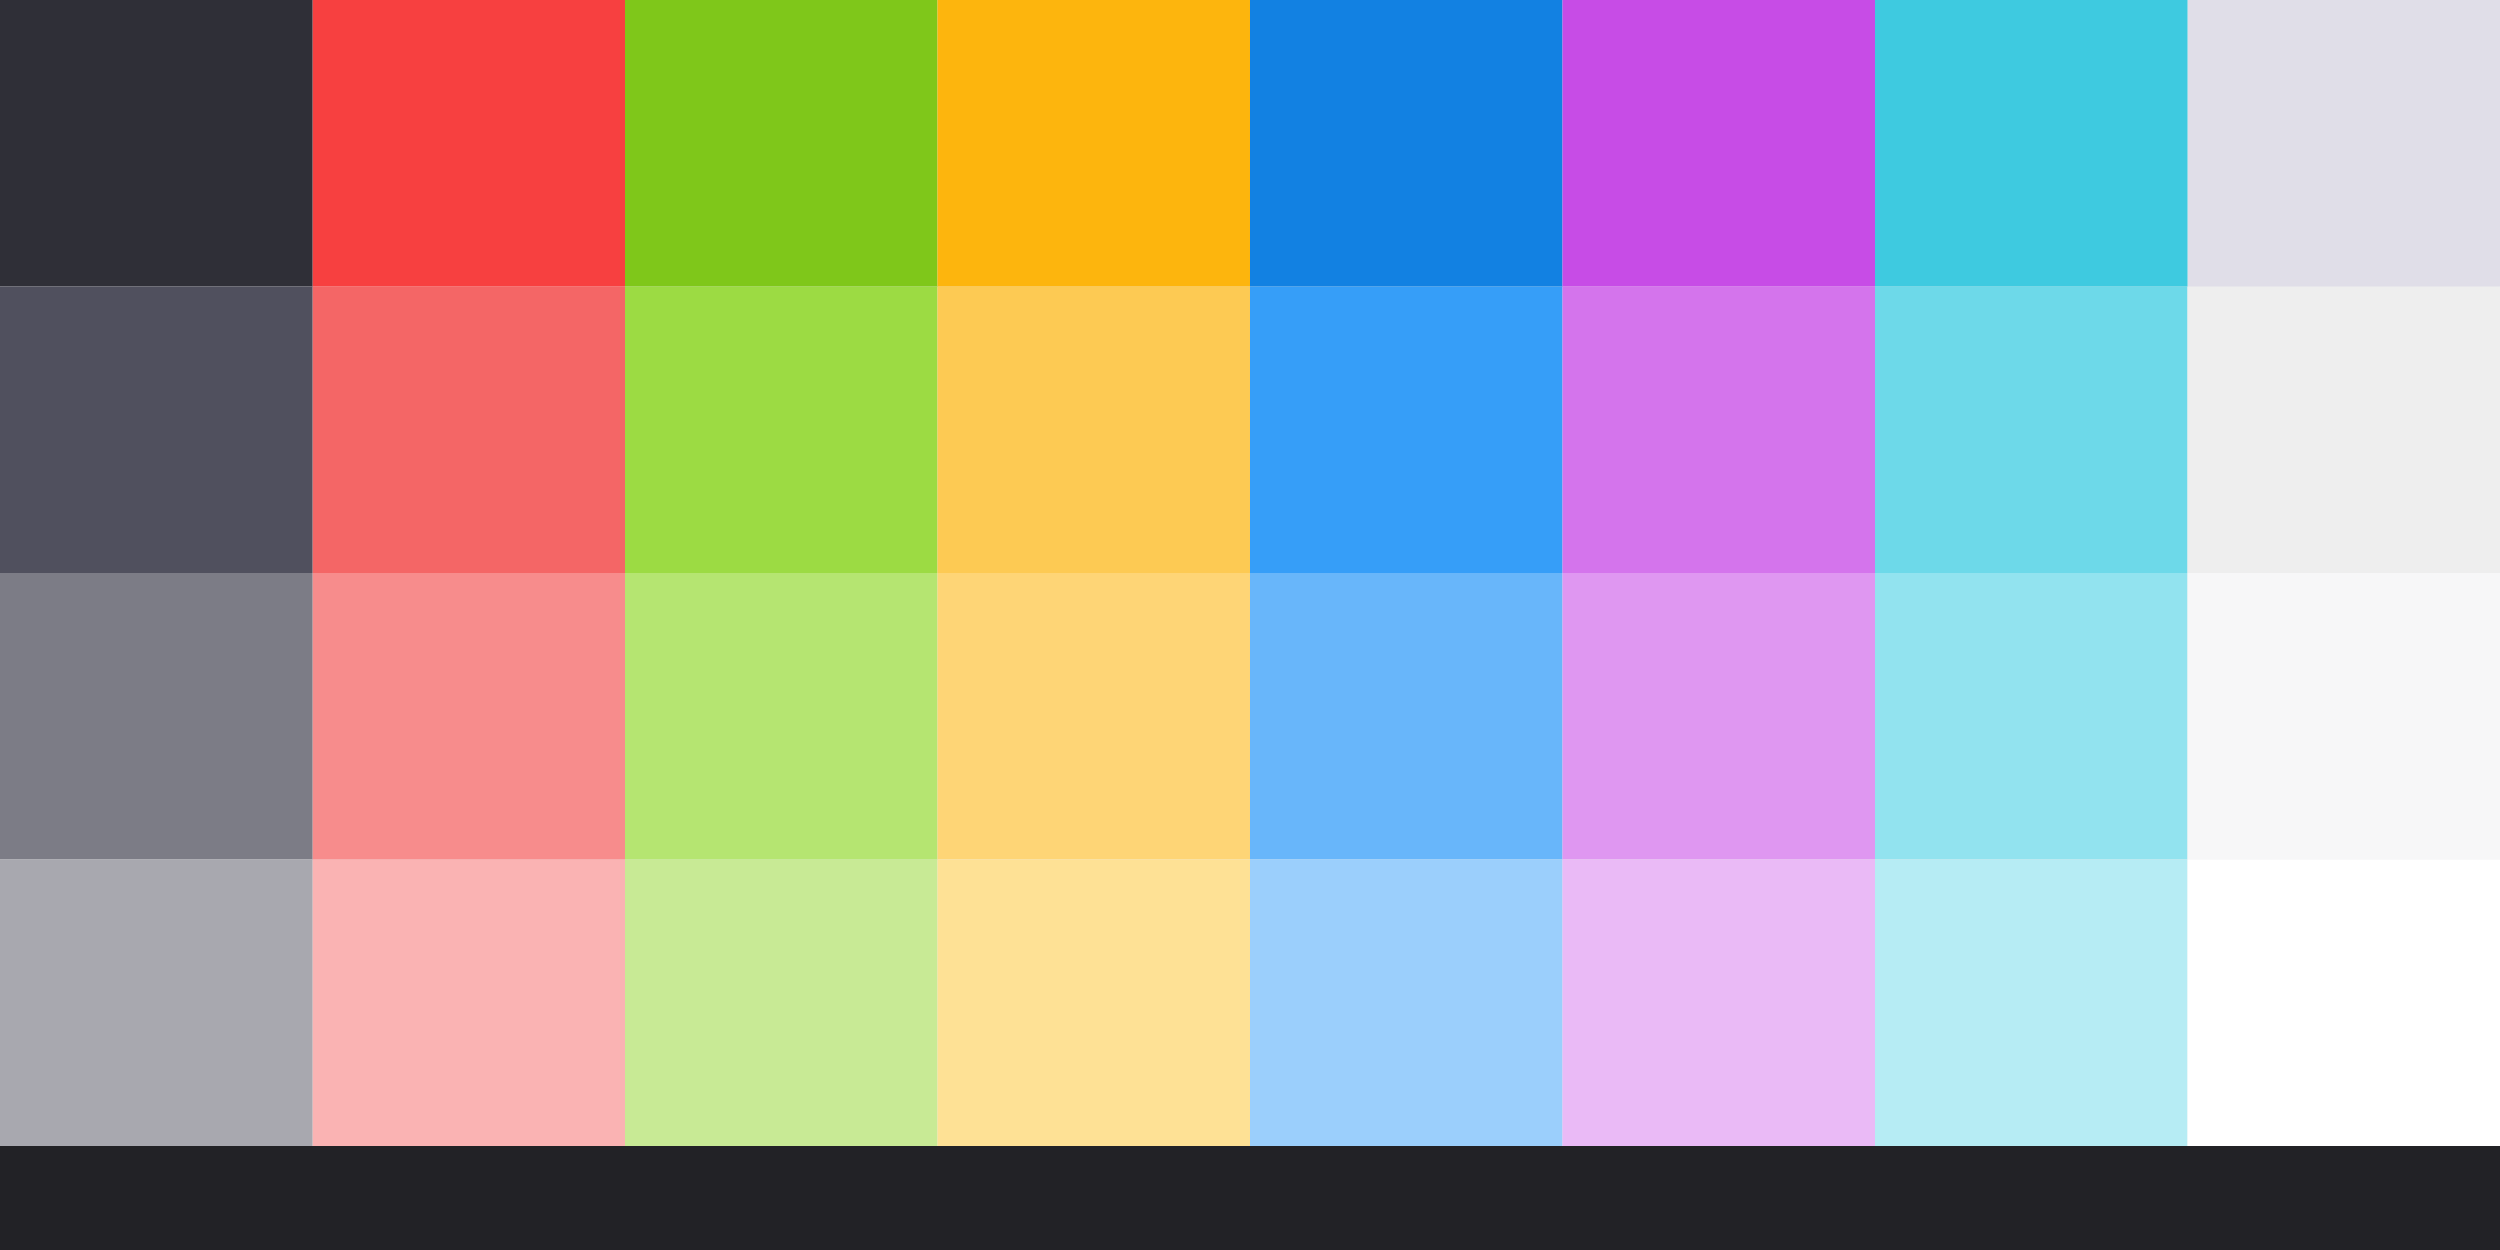
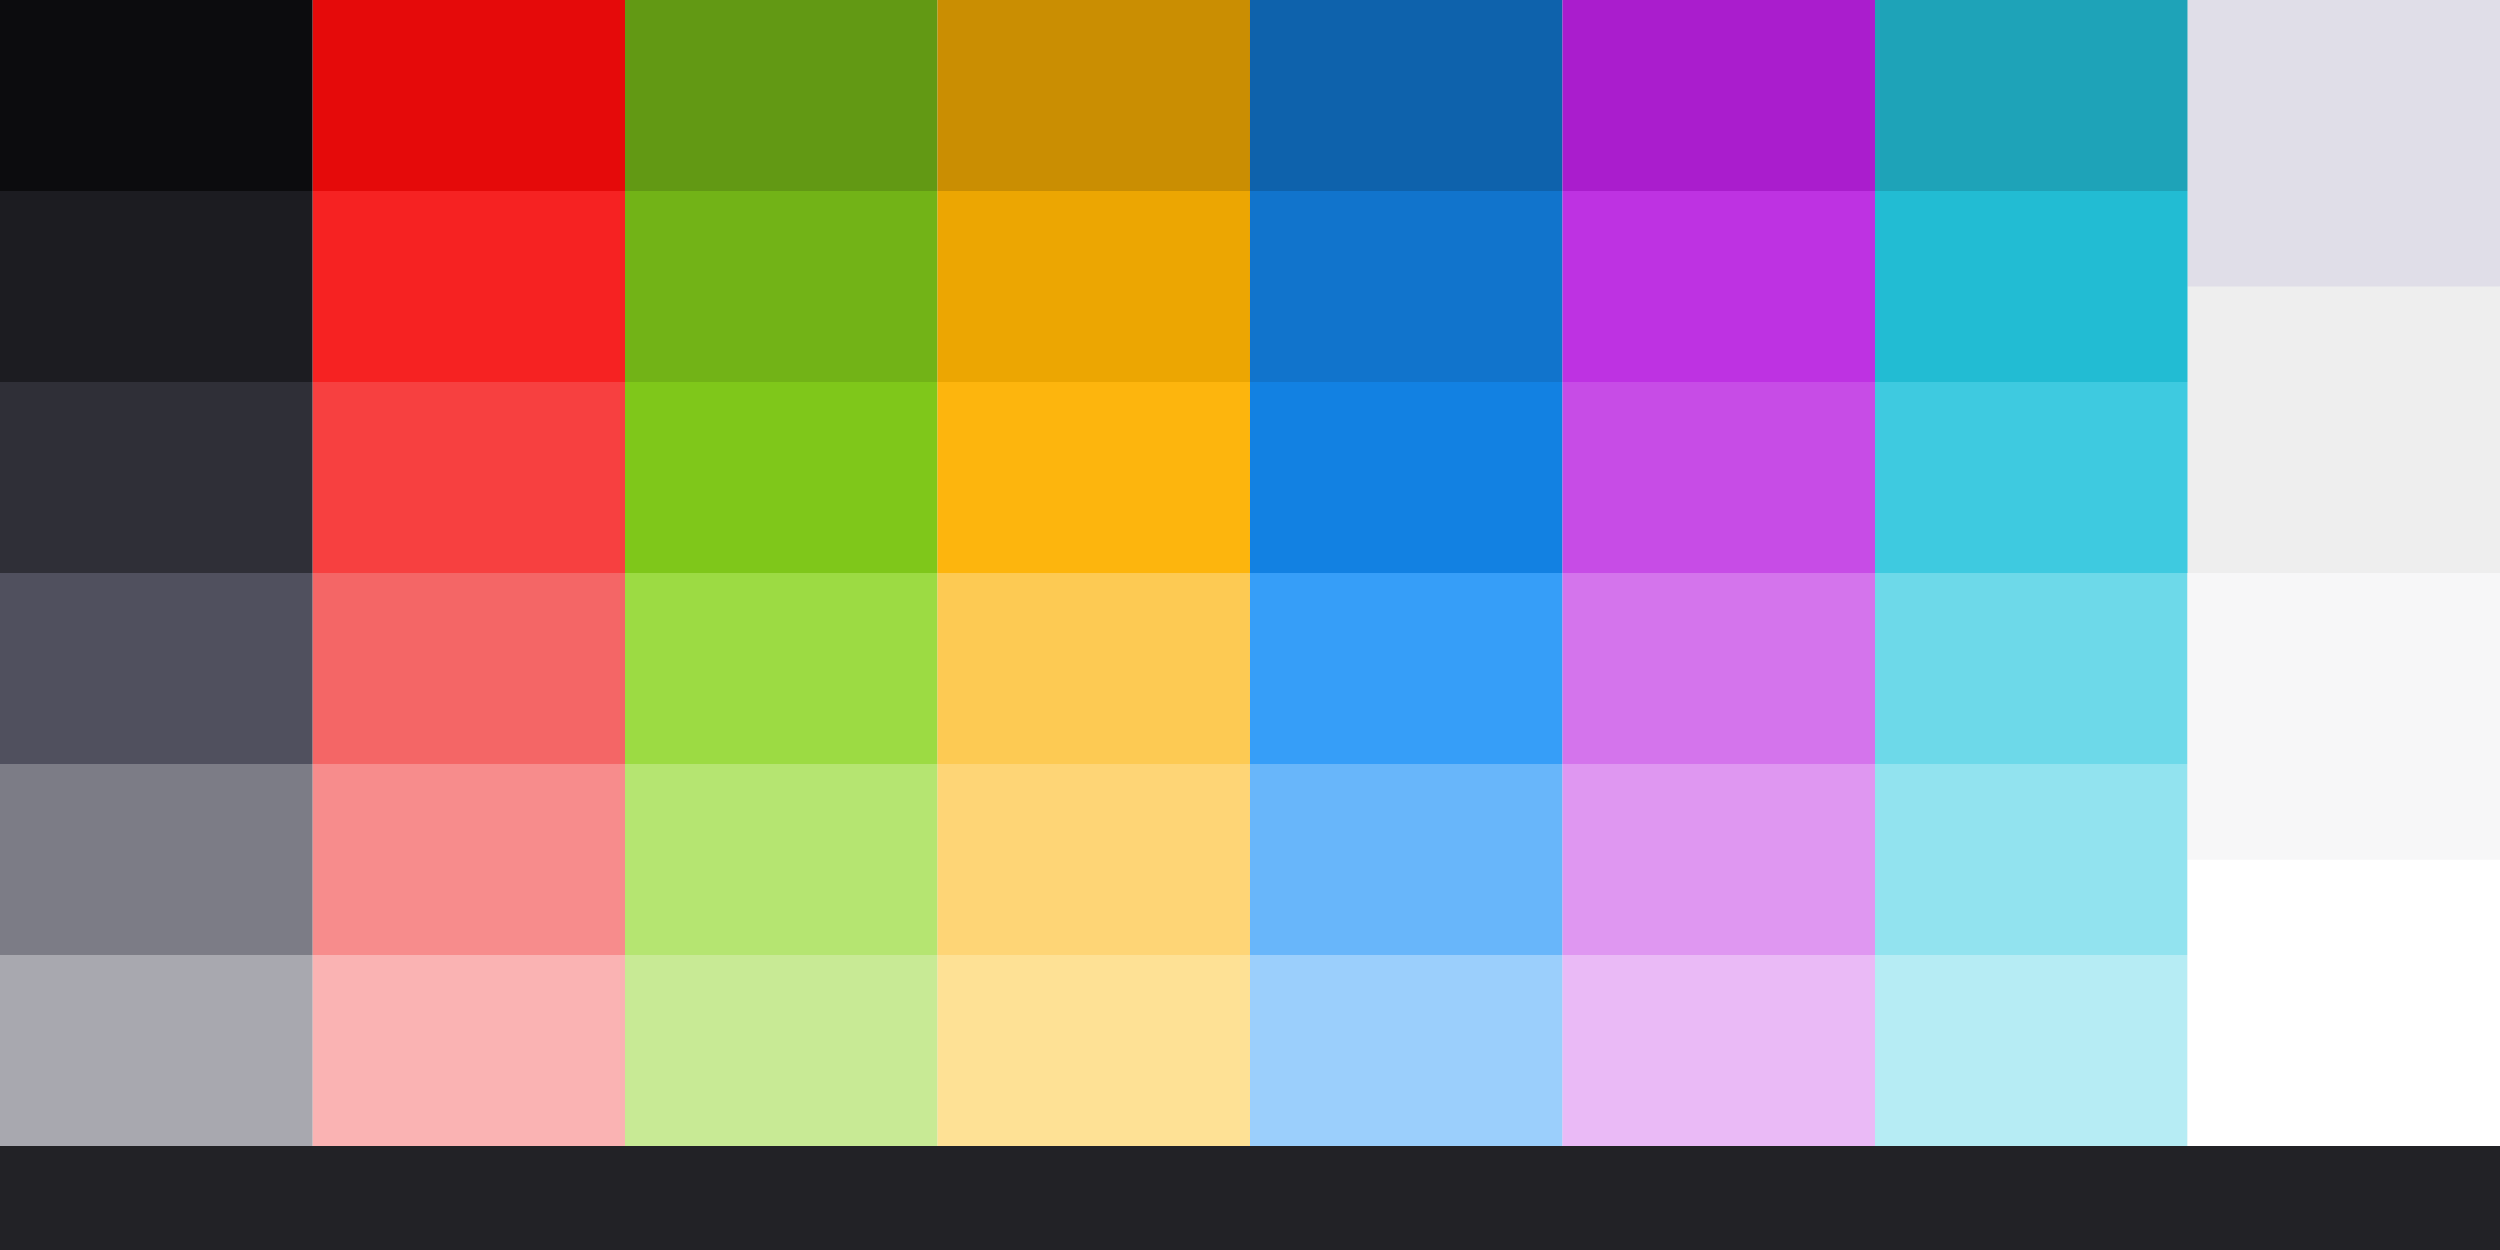
<svg xmlns="http://www.w3.org/2000/svg" width="1280" height="640" viewBox="0 0 338.667 169.333" version="1.1" id="svg1" xml:space="preserve">
  <defs id="defs1">
    <rect x="50.45" y="54.054" width="785.584" height="279.279" id="rect21" />
  </defs>
  <g id="layer1">
    <rect style="opacity:1;fill:#222226;fill-opacity:1;stroke:none;stroke-width:0" id="rect20" width="338.667" height="14.089" x="-338.667" y="-169.333" transform="scale(-1)" />
    <text xml:space="preserve" style="font-style:normal;font-variant:normal;font-weight:normal;font-stretch:normal;font-size:14.031px;line-height:1.3;font-family:CommitMono;-inkscape-font-specification:CommitMono;letter-spacing:0px;writing-mode:lr-tb;direction:ltr;fill:#000000;fill-opacity:1;stroke:none;stroke-width:0" x="358.61" y="65.951" id="text42">
      <tspan style="font-style:normal;font-variant:normal;font-weight:normal;font-stretch:normal;font-family:CommitMono;-inkscape-font-specification:CommitMono;letter-spacing:0px;word-spacing:-1.058px;fill:#000000;fill-opacity:1;stroke-width:0" x="358.61" y="65.951" id="tspan42" />
    </text>
-     <rect style="fill:#f46666;fill-opacity:1;stroke:none;stroke-width:0" id="rect5-7" width="42.333" height="38.811" x="42.333" y="38.811" />
-     <rect style="fill:#9cdb43;fill-opacity:1;stroke:none;stroke-width:0" id="rect6-5" width="42.333" height="38.811" x="84.667" y="38.811" />
-     <rect style="fill:#fdca53;fill-opacity:1;stroke:none;stroke-width:0" id="rect7-9" width="42.333" height="38.811" x="127" y="38.811" />
-     <rect style="fill:#369ef8;fill-opacity:1;stroke:none;stroke-width:0" id="rect8-2" width="42.333" height="38.811" x="169.333" y="38.811" />
-     <rect style="fill:#d474ec;fill-opacity:1;stroke:none;stroke-width:0" id="rect9-2" width="42.333" height="38.811" x="211.667" y="38.811" />
-     <rect style="fill:#6dd9e9;fill-opacity:1;stroke:none;stroke-width:0" id="rect10-8" width="42.333" height="38.811" x="254" y="38.811" />
+     <rect style="fill:#f46666;fill-opacity:1;stroke:none;stroke-width:0" id="rect5-7" width="42.333" height="25.874" x="42.333" y="77.622" />
+     <rect style="fill:#9cdb43;fill-opacity:1;stroke:none;stroke-width:0" id="rect6-5" width="42.333" height="25.874" x="84.667" y="77.622" />
+     <rect style="fill:#fdca53;fill-opacity:1;stroke:none;stroke-width:0" id="rect7-9" width="42.333" height="25.874" x="127" y="77.622" />
+     <rect style="fill:#369ef8;fill-opacity:1;stroke:none;stroke-width:0" id="rect8-2" width="42.333" height="25.874" x="169.333" y="77.622" />
+     <rect style="fill:#d474ec;fill-opacity:1;stroke:none;stroke-width:0" id="rect9-2" width="42.333" height="25.874" x="211.667" y="77.622" />
+     <rect style="fill:#6dd9e9;fill-opacity:1;stroke:none;stroke-width:0" id="rect10-8" width="42.333" height="25.874" x="254" y="77.622" />
    <rect style="fill:#eeeeee;fill-opacity:1;stroke:none;stroke-width:0" id="rect11" width="42.333" height="38.811" x="296.333" y="38.811" />
    <rect style="fill:#e0dee8;fill-opacity:1;stroke:none;stroke-width:0" id="rect11-1-9" width="42.333" height="38.811" x="296.333" y="2.3841858e-06" />
-     <rect style="fill:#f74040;fill-opacity:1;stroke:none;stroke-width:0" id="rect13-7" width="42.333" height="38.811" x="42.333" y="2.3841858e-06" />
-     <rect style="fill:#7fc71a;fill-opacity:1;stroke:none;stroke-width:0" id="rect14-3" width="42.333" height="38.811" x="84.667" y="2.3841858e-06" />
-     <rect style="fill:#fdb50d;fill-opacity:1;stroke:none;stroke-width:0" id="rect15-6" width="42.333" height="38.811" x="127" y="2.3841858e-06" />
-     <rect style="fill:#1281e2;fill-opacity:1;stroke:none;stroke-width:0" id="rect16-1" width="42.333" height="38.811" x="169.333" y="2.3841858e-06" />
-     <rect style="fill:#c74ce6;fill-opacity:1;stroke:none;stroke-width:0" id="rect17-2" width="42.333" height="38.811" x="211.667" y="2.3841858e-06" />
-     <rect style="fill:#3ecae0;fill-opacity:1;stroke:none;stroke-width:0" id="rect18-9" width="42.333" height="38.811" x="254" y="2.3841858e-06" />
-     <rect style="fill:#2f2f37;fill-opacity:1;stroke:none;stroke-width:0" id="rect12-31" width="42.333" height="38.811" x="-42.333" y="-38.811" transform="scale(-1)" />
-     <rect style="fill:#50505e;fill-opacity:1;stroke:none;stroke-width:0" id="rect12-3" width="42.333" height="38.811" x="-42.333" y="-77.622" transform="scale(-1)" />
-     <rect style="fill:#fab3b3;fill-opacity:1;stroke:none;stroke-width:0" id="rect7" width="42.333" height="38.811" x="42.333" y="116.433" />
-     <rect style="fill:#c8ea95;fill-opacity:1;stroke:none;stroke-width:0" id="rect8" width="42.333" height="38.811" x="84.667" y="116.433" />
-     <rect style="fill:#f78c8c;fill-opacity:1;stroke:none;stroke-width:0" id="rect16" width="42.333" height="38.811" x="42.333" y="77.622" />
-     <rect style="fill:#b5e571;fill-opacity:1;stroke:none;stroke-width:0" id="rect17" width="42.333" height="38.811" x="84.667" y="77.622" />
-     <rect style="fill:#7c7c86;fill-opacity:1;stroke:none;stroke-width:0" id="rect24" width="42.333" height="38.811" x="-42.333" y="-116.433" transform="scale(-1)" />
-     <rect style="fill:#a8a8af;fill-opacity:1;stroke:none;stroke-width:0" id="rect25" width="42.333" height="38.811" x="-42.333" y="-155.244" transform="scale(-1)" />
-     <rect style="fill:#fed576;fill-opacity:1;stroke:none;stroke-width:0" id="rect26" width="42.333" height="38.811" x="127" y="77.622" />
-     <rect style="fill:#fee195;fill-opacity:1;stroke:none;stroke-width:0" id="rect27" width="42.333" height="38.811" x="127" y="116.433" />
-     <rect style="fill:#68b6fa;fill-opacity:1;stroke:none;stroke-width:0" id="rect28" width="42.333" height="38.811" x="169.333" y="77.622" />
-     <rect style="fill:#9bcffc;fill-opacity:1;stroke:none;stroke-width:0" id="rect29" width="42.333" height="38.811" x="169.333" y="116.433" />
-     <rect style="fill:#df97f1;fill-opacity:1;stroke:none;stroke-width:0" id="rect30" width="42.333" height="38.811" x="211.667" y="77.622" />
-     <rect style="fill:#eabaf6;fill-opacity:1;stroke:none;stroke-width:0" id="rect31" width="42.333" height="38.811" x="211.667" y="116.433" />
-     <rect style="fill:#92e3ef;fill-opacity:1;stroke:none;stroke-width:0" id="rect32" width="42.333" height="38.811" x="254" y="77.622" />
-     <rect style="fill:#b6ecf4;fill-opacity:1;stroke:none;stroke-width:0" id="rect33" width="42.333" height="38.811" x="254" y="116.433" />
+     <rect style="fill:#f74040;fill-opacity:1;stroke:none;stroke-width:0" id="rect13-7" width="42.333" height="25.874" x="42.333" y="51.748" />
+     <rect style="fill:#f62222;fill-opacity:1;stroke:none;stroke-width:0" id="rect13-7-3" width="42.333" height="25.874" x="42.333" y="25.874" />
+     <rect style="fill:#e50a0a;fill-opacity:1;stroke:none;stroke-width:0" id="rect13-7-3-6" width="42.333" height="25.874" x="42.333" y="1.0909896e-07" />
+     <rect style="fill:#7fc71a;fill-opacity:1;stroke:none;stroke-width:0" id="rect14-3" width="42.333" height="25.874" x="84.667" y="51.748" />
+     <rect style="fill:#72b317;fill-opacity:1;stroke:none;stroke-width:0" id="rect14-3-2" width="42.333" height="25.874" x="84.667" y="25.874" />
+     <rect style="fill:#629914;fill-opacity:1;stroke:none;stroke-width:0" id="rect14-3-2-5" width="42.333" height="25.874" x="84.667" y="1.0909896e-07" />
+     <rect style="fill:#fdb50d;fill-opacity:1;stroke:none;stroke-width:0" id="rect15-6" width="42.333" height="25.874" x="127" y="51.748" />
+     <rect style="fill:#eca602;fill-opacity:1;stroke:none;stroke-width:0" id="rect15-6-2" width="42.333" height="25.874" x="127" y="25.874" />
+     <rect style="fill:#ca8e02;fill-opacity:1;stroke:none;stroke-width:0" id="rect15-6-2-4" width="42.333" height="25.874" x="127" y="1.0909896e-07" />
+     <rect style="fill:#1281e2;fill-opacity:1;stroke:none;stroke-width:0" id="rect16-1" width="42.333" height="25.874" x="169.333" y="51.748" />
+     <rect style="fill:#1174cc;fill-opacity:1;stroke:none;stroke-width:0" id="rect16-1-0" width="42.333" height="25.874" x="169.333" y="25.874" />
+     <rect style="fill:#0e62ac;fill-opacity:1;stroke:none;stroke-width:0" id="rect16-1-0-6" width="42.333" height="25.874" x="169.333" y="1.0909896e-07" />
+     <rect style="fill:#c74ce6;fill-opacity:1;stroke:none;stroke-width:0" id="rect17-2" width="42.333" height="25.874" x="211.667" y="51.748" />
+     <rect style="fill:#be32e2;fill-opacity:1;stroke:none;stroke-width:0" id="rect17-2-1" width="42.333" height="25.874" x="211.667" y="25.874" />
+     <rect style="fill:#aa1dcd;fill-opacity:1;stroke:none;stroke-width:0" id="rect17-2-1-6" width="42.333" height="25.874" x="211.667" y="1.0909896e-07" />
+     <rect style="fill:#3ecae0;fill-opacity:1;stroke:none;stroke-width:0" id="rect18-9" width="42.333" height="25.874" x="254" y="51.748" />
+     <rect style="fill:#22bcd3;fill-opacity:1;stroke:none;stroke-width:0" id="rect18-9-7" width="42.333" height="25.874" x="254" y="25.874" />
+     <rect style="fill:#1ea3b8;fill-opacity:1;stroke:none;stroke-width:0" id="rect18-9-7-4" width="42.333" height="25.874" x="254" y="1.0909896e-07" />
+     <rect style="fill:#2f2f37;fill-opacity:1;stroke:none;stroke-width:0" id="rect12-31" width="42.333" height="25.874" x="-42.333" y="-77.622" transform="scale(-1)" />
+     <rect style="fill:#1c1c21;fill-opacity:1;stroke:none;stroke-width:0" id="rect12-31-3" width="42.333" height="25.874" x="-42.333" y="-51.748" transform="scale(-1)" />
+     <rect style="fill:#0c0c0e;fill-opacity:1;stroke:none;stroke-width:0" id="rect12-31-3-1" width="42.333" height="25.874" x="-42.333" y="-25.874" transform="scale(-1)" />
+     <rect style="fill:#50505e;fill-opacity:1;stroke:none;stroke-width:0" id="rect12-3" width="42.333" height="25.874" x="-42.333" y="-103.496" transform="scale(-1)" />
+     <rect style="fill:#fab3b3;fill-opacity:1;stroke:none;stroke-width:0" id="rect7" width="42.333" height="25.874" x="42.333" y="129.37" />
+     <rect style="fill:#c8ea95;fill-opacity:1;stroke:none;stroke-width:0" id="rect8" width="42.333" height="25.874" x="84.667" y="129.37" />
+     <rect style="fill:#f78c8c;fill-opacity:1;stroke:none;stroke-width:0" id="rect16" width="42.333" height="25.874" x="42.333" y="103.496" />
+     <rect style="fill:#b5e571;fill-opacity:1;stroke:none;stroke-width:0" id="rect17" width="42.333" height="25.874" x="84.667" y="103.496" />
+     <rect style="fill:#7c7c86;fill-opacity:1;stroke:none;stroke-width:0" id="rect24" width="42.333" height="25.874" x="-42.333" y="-129.37" transform="scale(-1)" />
+     <rect style="fill:#a8a8af;fill-opacity:1;stroke:none;stroke-width:0" id="rect25" width="42.333" height="25.874" x="-42.333" y="-155.244" transform="scale(-1)" />
+     <rect style="fill:#fed576;fill-opacity:1;stroke:none;stroke-width:0" id="rect26" width="42.333" height="25.874" x="127" y="103.496" />
+     <rect style="fill:#fee195;fill-opacity:1;stroke:none;stroke-width:0" id="rect27" width="42.333" height="25.874" x="127" y="129.37" />
+     <rect style="fill:#68b6fa;fill-opacity:1;stroke:none;stroke-width:0" id="rect28" width="42.333" height="25.874" x="169.333" y="103.496" />
+     <rect style="fill:#9bcffc;fill-opacity:1;stroke:none;stroke-width:0" id="rect29" width="42.333" height="25.874" x="169.333" y="129.37" />
+     <rect style="fill:#df97f1;fill-opacity:1;stroke:none;stroke-width:0" id="rect30" width="42.333" height="25.874" x="211.667" y="103.496" />
+     <rect style="fill:#eabaf6;fill-opacity:1;stroke:none;stroke-width:0" id="rect31" width="42.333" height="25.874" x="211.667" y="129.37" />
+     <rect style="fill:#92e3ef;fill-opacity:1;stroke:none;stroke-width:0" id="rect32" width="42.333" height="25.874" x="254" y="103.496" />
+     <rect style="fill:#b6ecf4;fill-opacity:1;stroke:none;stroke-width:0" id="rect33" width="42.333" height="25.874" x="254" y="129.37" />
    <rect style="fill:#f7f7f8;fill-opacity:1;stroke:none;stroke-width:0" id="rect35" width="42.333" height="38.811" x="296.333" y="77.622" />
    <rect style="fill:#ffffff;fill-opacity:1;stroke:none;stroke-width:0" id="rect39" width="42.333" height="38.811" x="296.333" y="116.433" />
  </g>
</svg>
